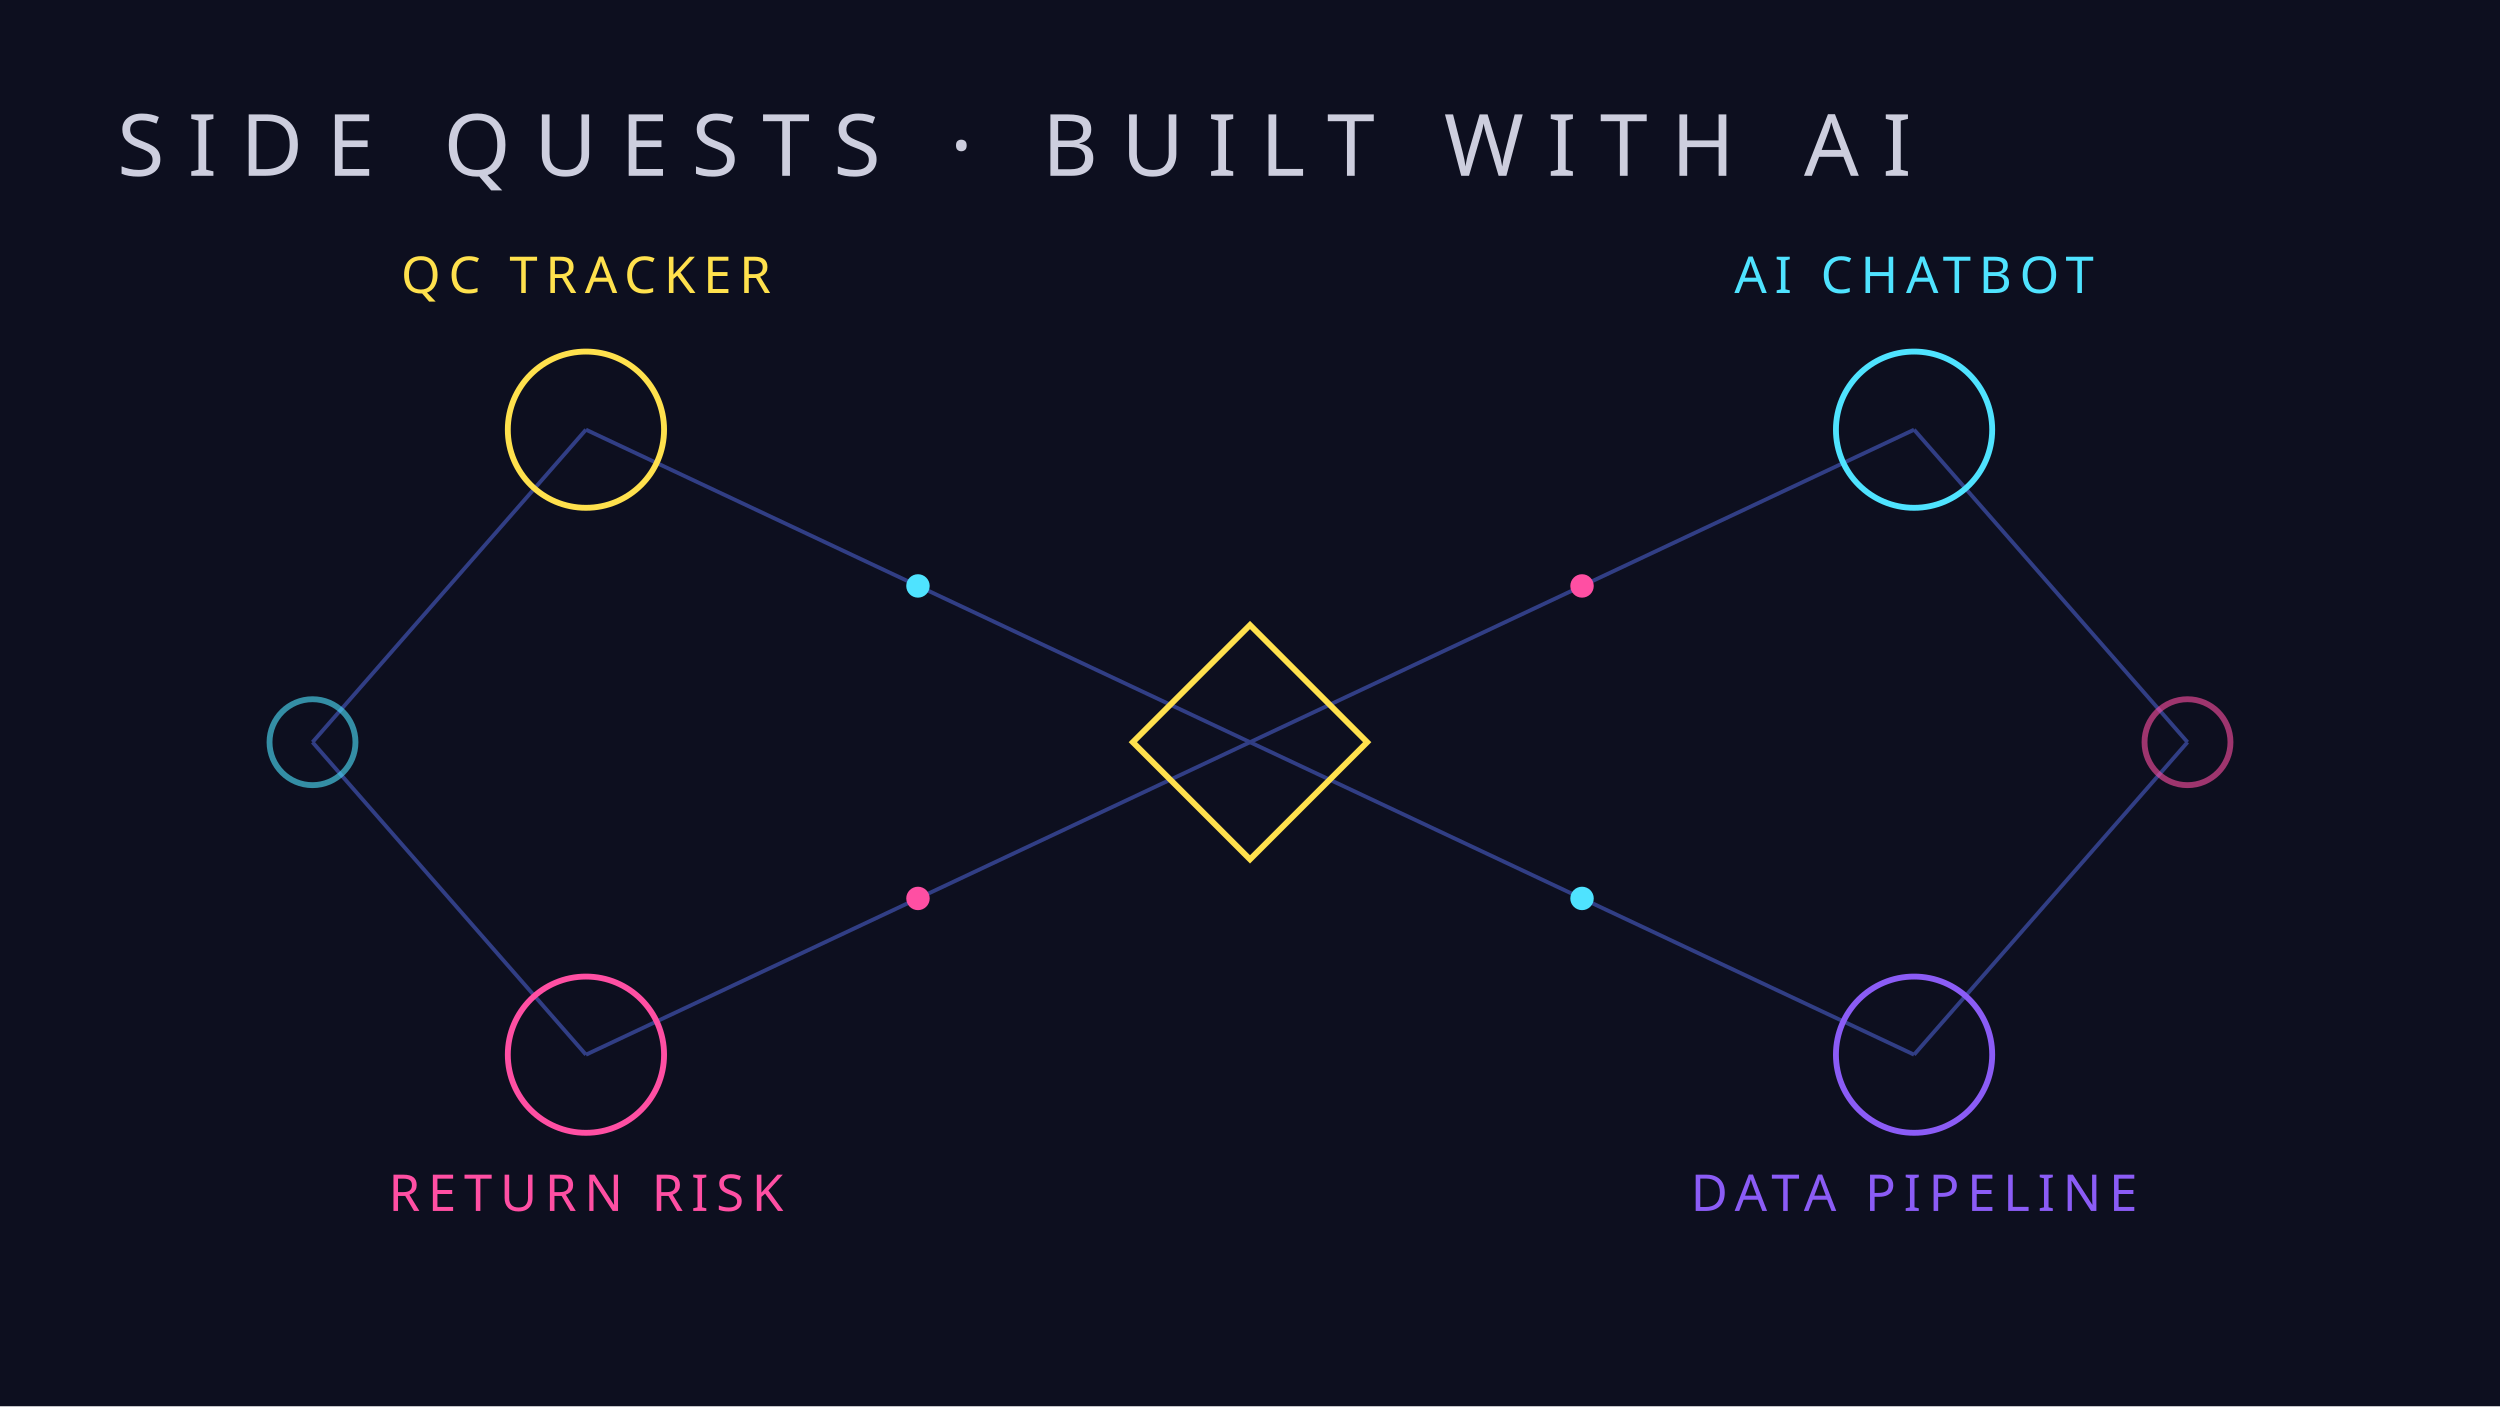
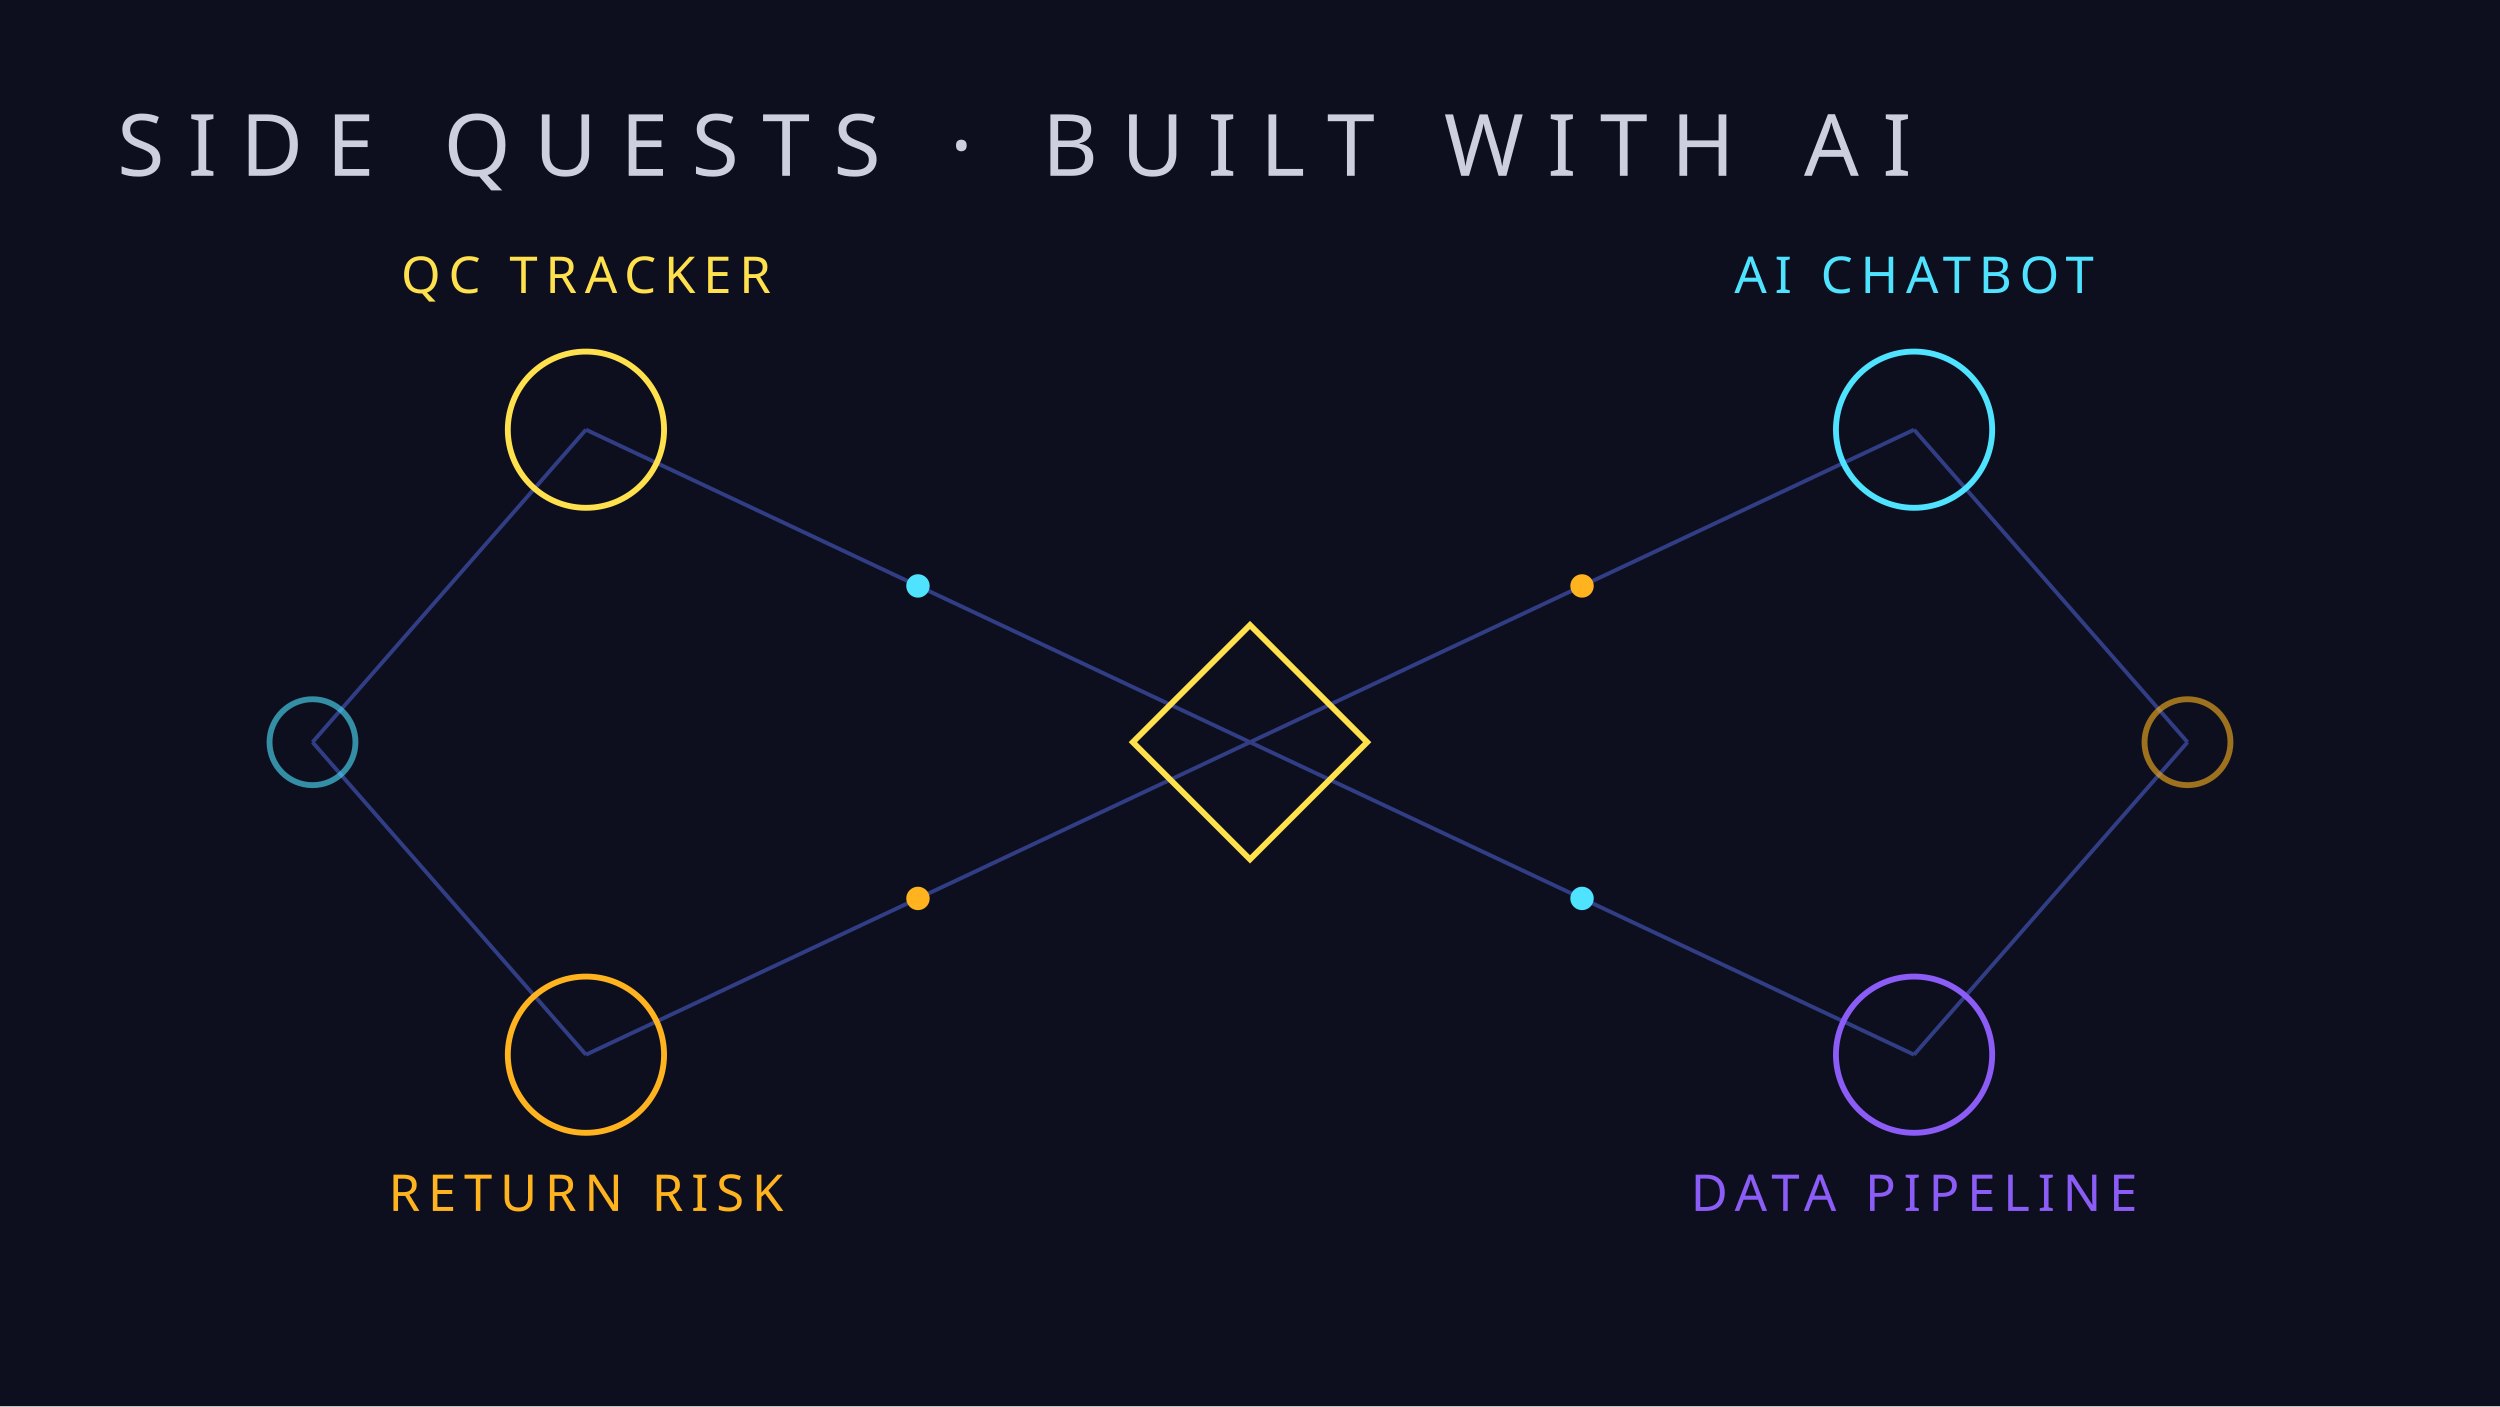
<svg xmlns="http://www.w3.org/2000/svg" viewBox="0 0 1280 720">
  <rect width="1280" height="720" fill="#0d0f1f" />
  <g stroke="#3a4a9f" stroke-width="2" opacity="0.8">
    <line x1="640" y1="380" x2="300" y2="220" />
    <line x1="640" y1="380" x2="980" y2="220" />
    <line x1="640" y1="380" x2="300" y2="540" />
    <line x1="640" y1="380" x2="980" y2="540" />
    <line x1="300" y1="220" x2="160" y2="380" />
    <line x1="980" y1="220" x2="1120" y2="380" />
    <line x1="300" y1="540" x2="160" y2="380" />
    <line x1="980" y1="540" x2="1120" y2="380" />
  </g>
  <g fill="none" stroke-width="3">
    <polygon points="640,320 700,380 640,440 580,380" stroke="#ffe14d" />
    <circle cx="300" cy="220" r="40" stroke="#ffe14d" />
    <circle cx="980" cy="220" r="40" stroke="#4fe3ff" />
-     <circle cx="300" cy="540" r="40" stroke="#ff4fa3" />
+     <circle cx="300" cy="540" r="40" stroke="#ffb31e" />
    <circle cx="980" cy="540" r="40" stroke="#8b5cf6" />
    <circle cx="160" cy="380" r="22" stroke="#4fe3ff" opacity="0.6" />
-     <circle cx="1120" cy="380" r="22" stroke="#ff4fa3" opacity="0.6" />
+     <circle cx="1120" cy="380" r="22" stroke="#ffb31e" opacity="0.6" />
  </g>
  <g fill="#4fe3ff">
    <circle cx="470" cy="300" r="6" />
    <circle cx="810" cy="460" r="6" />
  </g>
-   <g fill="#ff4fa3">
+   <g fill="#ffb31e">
    <circle cx="470" cy="460" r="6" />
    <circle cx="810" cy="300" r="6" />
  </g>
  <g font-family="Arial Narrow, sans-serif" font-size="26" letter-spacing="4" text-anchor="middle">
    <text x="300" y="150" fill="#ffe14d">QC TRACKER</text>
    <text x="980" y="150" fill="#4fe3ff">AI CHATBOT</text>
-     <text x="300" y="620" fill="#ff4fa3">RETURN RISK</text>
+     <text x="300" y="620" fill="#ffb31e">RETURN RISK</text>
    <text x="980" y="620" fill="#8b5cf6">DATA PIPELINE</text>
  </g>
  <text x="60" y="90" font-family="Arial Narrow, sans-serif" font-size="44" letter-spacing="12" fill="#eef0ff" opacity="0.85">SIDE QUESTS · BUILT WITH AI</text>
</svg>
